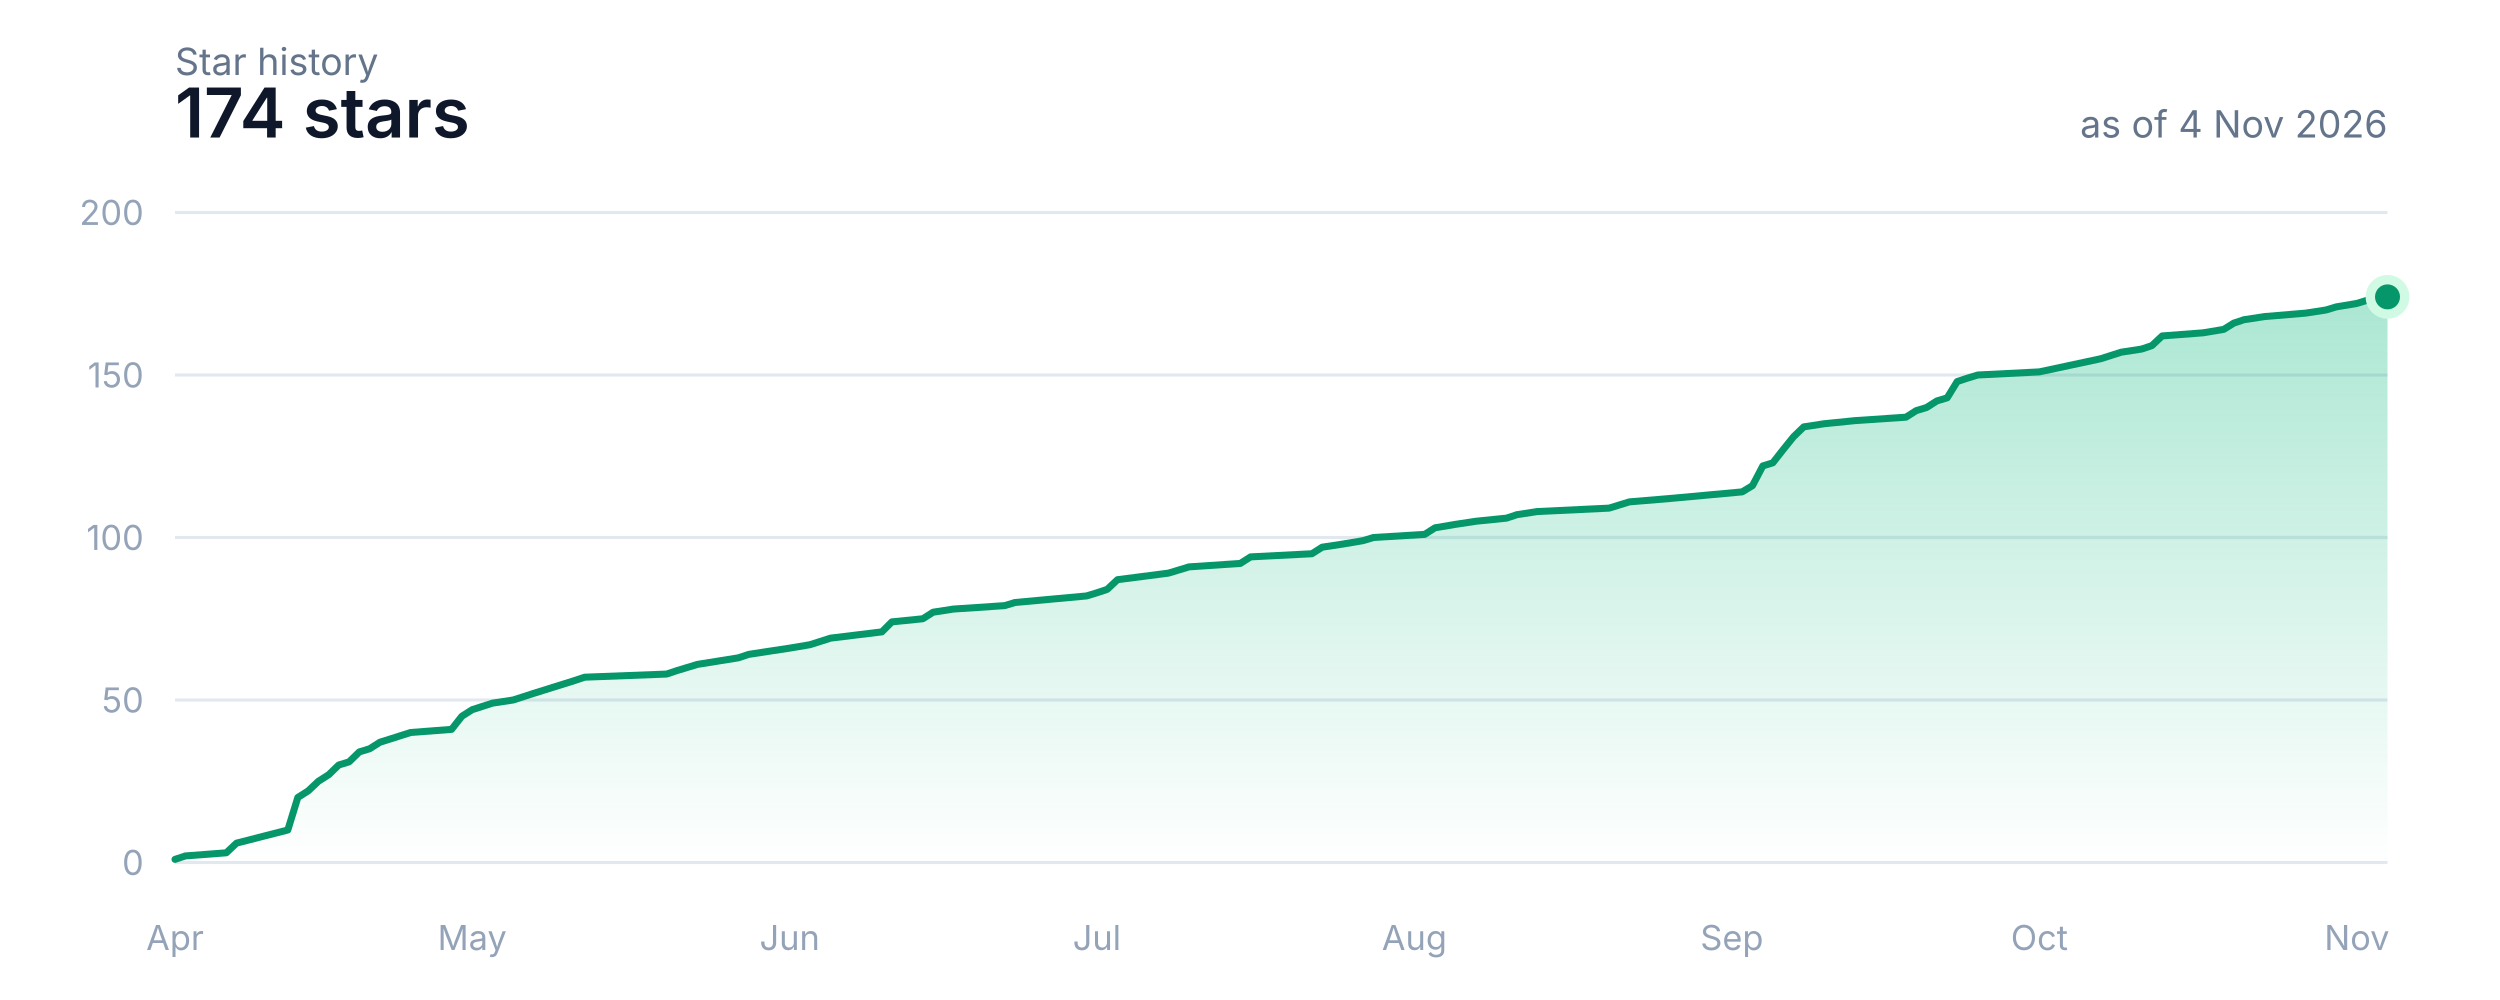
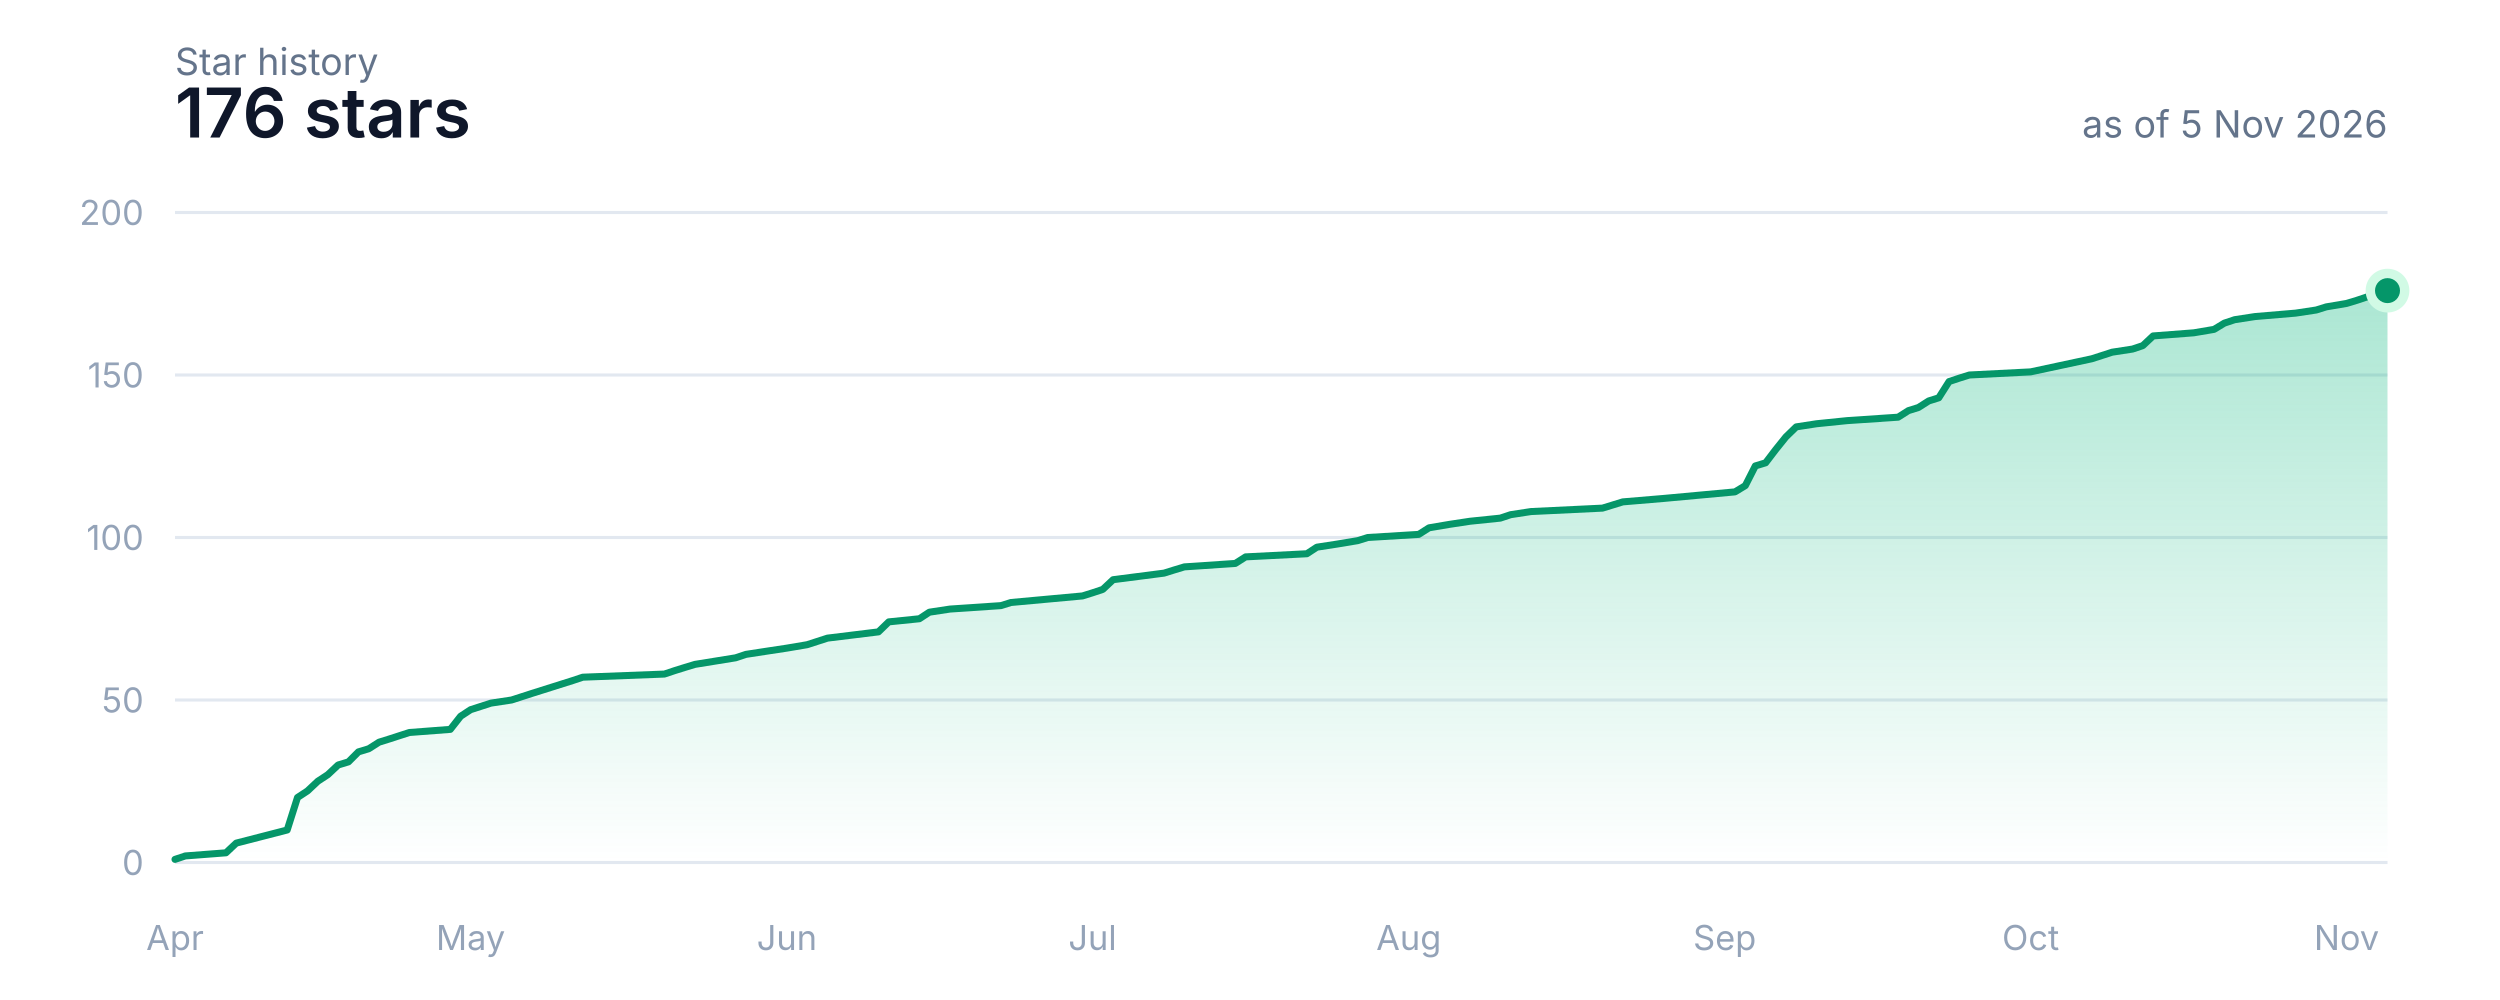
- <svg xmlns="http://www.w3.org/2000/svg" width="800" height="320" viewBox="0 0 800 320" role="img" aria-label="OpenSRE GitHub star history, 174 stars as of 2026-11-04">
+ <svg xmlns="http://www.w3.org/2000/svg" width="800" height="320" viewBox="0 0 800 320" role="img" aria-label="OpenSRE GitHub star history, 176 stars as of 2026-11-05">
  <rect width="100%" height="100%" fill="#ffffff" />
  <text x="56" y="24" fill="#64748b" font-family="ui-sans-serif, system-ui, -apple-system, sans-serif" font-size="12">Star history</text>
-   <text x="56" y="44" fill="#0f172a" font-family="ui-sans-serif, system-ui, -apple-system, sans-serif" font-size="22" font-weight="600">174 stars</text>
-   <text x="764" y="44" fill="#64748b" font-family="ui-sans-serif, system-ui, -apple-system, sans-serif" font-size="12" text-anchor="end">as of 4 Nov 2026</text>
+   <text x="56" y="44" fill="#0f172a" font-family="ui-sans-serif, system-ui, -apple-system, sans-serif" font-size="22" font-weight="600">176 stars</text>
+   <text x="764" y="44" fill="#64748b" font-family="ui-sans-serif, system-ui, -apple-system, sans-serif" font-size="12" text-anchor="end">as of 5 Nov 2026</text>
  <g font-family="ui-sans-serif, system-ui, -apple-system, sans-serif">
    <line x1="56" y1="276.0" x2="764" y2="276.0" stroke="#e2e8f0" stroke-width="1" />
    <text x="46" y="276.0" fill="#94a3b8" font-size="11" text-anchor="end" dominant-baseline="middle">0</text>
    <line x1="56" y1="224.0" x2="764" y2="224.0" stroke="#e2e8f0" stroke-width="1" />
    <text x="46" y="224.0" fill="#94a3b8" font-size="11" text-anchor="end" dominant-baseline="middle">50</text>
    <line x1="56" y1="172.0" x2="764" y2="172.0" stroke="#e2e8f0" stroke-width="1" />
    <text x="46" y="172.0" fill="#94a3b8" font-size="11" text-anchor="end" dominant-baseline="middle">100</text>
    <line x1="56" y1="120.0" x2="764" y2="120.0" stroke="#e2e8f0" stroke-width="1" />
    <text x="46" y="120.0" fill="#94a3b8" font-size="11" text-anchor="end" dominant-baseline="middle">150</text>
    <line x1="56" y1="68.0" x2="764" y2="68.0" stroke="#e2e8f0" stroke-width="1" />
    <text x="46" y="68.0" fill="#94a3b8" font-size="11" text-anchor="end" dominant-baseline="middle">200</text>
    <text x="56.0" y="304" fill="#94a3b8" font-size="11" text-anchor="middle">Apr</text>
-     <text x="151.1" y="304" fill="#94a3b8" font-size="11" text-anchor="middle">May</text>
-     <text x="252.7" y="304" fill="#94a3b8" font-size="11" text-anchor="middle">Jun</text>
-     <text x="351.0" y="304" fill="#94a3b8" font-size="11" text-anchor="middle">Jul</text>
-     <text x="452.6" y="304" fill="#94a3b8" font-size="11" text-anchor="middle">Aug</text>
-     <text x="554.2" y="304" fill="#94a3b8" font-size="11" text-anchor="middle">Sep</text>
-     <text x="652.6" y="304" fill="#94a3b8" font-size="11" text-anchor="middle">Oct</text>
-     <text x="754.2" y="304" fill="#94a3b8" font-size="11" text-anchor="middle">Nov</text>
+     <text x="150.6" y="304" fill="#94a3b8" font-size="11" text-anchor="middle">May</text>
+     <text x="251.8" y="304" fill="#94a3b8" font-size="11" text-anchor="middle">Jun</text>
+     <text x="349.6" y="304" fill="#94a3b8" font-size="11" text-anchor="middle">Jul</text>
+     <text x="450.8" y="304" fill="#94a3b8" font-size="11" text-anchor="middle">Aug</text>
+     <text x="551.9" y="304" fill="#94a3b8" font-size="11" text-anchor="middle">Sep</text>
+     <text x="649.8" y="304" fill="#94a3b8" font-size="11" text-anchor="middle">Oct</text>
+     <text x="750.9" y="304" fill="#94a3b8" font-size="11" text-anchor="middle">Nov</text>
  </g>
  <defs>
    <linearGradient id="fill-light" x1="0" y1="0" x2="0" y2="1">
      <stop offset="0%" stop-color="#10b981" stop-opacity="0.35" />
      <stop offset="100%" stop-color="#10b981" stop-opacity="0" />
    </linearGradient>
  </defs>
-   <path d="M56.0,275.0 L59.3,273.9 L72.4,272.9 L75.7,269.8 L92.1,265.6 L95.3,255.2 L98.6,253.1 L101.9,250.0 L105.2,247.9 L108.4,244.8 L111.7,243.8 L115.0,240.6 L118.3,239.6 L121.6,237.5 L124.8,236.5 L131.4,234.4 L144.5,233.4 L147.8,229.2 L151.1,227.1 L157.6,225.0 L164.2,224.0 L170.7,221.9 L183.8,217.8 L187.1,216.7 L213.3,215.7 L216.6,214.6 L219.9,213.6 L223.2,212.6 L236.3,210.5 L239.6,209.4 L246.1,208.4 L252.7,207.4 L259.2,206.3 L265.8,204.2 L282.2,202.2 L285.4,199.0 L295.3,198.0 L298.6,195.9 L305.1,194.9 L321.5,193.8 L324.8,192.8 L347.7,190.7 L351.0,189.7 L354.3,188.6 L357.6,185.5 L373.9,183.4 L377.2,182.4 L380.5,181.4 L396.9,180.3 L400.2,178.2 L419.8,177.2 L423.1,175.1 L429.7,174.1 L436.2,173.0 L439.5,172.0 L455.9,171.0 L459.2,168.9 L465.7,167.8 L472.3,166.8 L482.1,165.8 L485.4,164.7 L491.9,163.7 L514.9,162.6 L521.4,160.6 L534.6,159.5 L557.5,157.4 L560.8,155.4 L564.1,149.1 L567.3,148.1 L570.6,143.9 L573.9,139.8 L577.2,136.6 L583.7,135.6 L593.6,134.6 L609.9,133.5 L613.2,131.4 L616.5,130.4 L619.8,128.3 L623.1,127.3 L626.3,122.1 L629.6,121.0 L632.9,120.0 L652.6,119.0 L672.2,114.8 L678.8,112.7 L685.3,111.7 L688.6,110.6 L691.9,107.5 L705.0,106.5 L711.6,105.4 L714.8,103.4 L718.1,102.3 L724.7,101.3 L737.8,100.2 L744.3,99.2 L747.6,98.2 L754.2,97.1 L757.4,96.1 L760.7,95.0 L764.0,95.0 L764.0,276.0 L56.0,276.0 Z" fill="url(#fill-light)" />
-   <path d="M56.0,275.0 L59.3,273.9 L72.4,272.9 L75.7,269.8 L92.1,265.6 L95.3,255.2 L98.6,253.1 L101.9,250.0 L105.2,247.9 L108.4,244.8 L111.7,243.8 L115.0,240.6 L118.3,239.6 L121.6,237.5 L124.8,236.5 L131.4,234.4 L144.5,233.4 L147.8,229.2 L151.1,227.1 L157.6,225.0 L164.2,224.0 L170.7,221.9 L183.8,217.8 L187.1,216.7 L213.3,215.7 L216.6,214.6 L219.9,213.6 L223.2,212.6 L236.3,210.5 L239.6,209.4 L246.1,208.4 L252.7,207.4 L259.2,206.3 L265.8,204.2 L282.2,202.2 L285.4,199.0 L295.3,198.0 L298.6,195.9 L305.1,194.9 L321.5,193.8 L324.8,192.8 L347.7,190.7 L351.0,189.7 L354.3,188.6 L357.6,185.5 L373.9,183.4 L377.2,182.4 L380.5,181.4 L396.9,180.3 L400.2,178.2 L419.8,177.2 L423.1,175.1 L429.7,174.1 L436.2,173.0 L439.5,172.0 L455.9,171.0 L459.2,168.9 L465.7,167.8 L472.3,166.8 L482.1,165.8 L485.4,164.7 L491.9,163.7 L514.9,162.6 L521.4,160.6 L534.6,159.5 L557.5,157.4 L560.8,155.4 L564.1,149.1 L567.3,148.1 L570.6,143.9 L573.9,139.8 L577.2,136.6 L583.7,135.6 L593.6,134.6 L609.9,133.5 L613.2,131.4 L616.5,130.4 L619.8,128.3 L623.1,127.3 L626.3,122.1 L629.6,121.0 L632.9,120.0 L652.6,119.0 L672.2,114.8 L678.8,112.7 L685.3,111.7 L688.6,110.6 L691.9,107.5 L705.0,106.5 L711.6,105.4 L714.8,103.4 L718.1,102.3 L724.7,101.3 L737.8,100.2 L744.3,99.2 L747.6,98.2 L754.2,97.1 L757.4,96.1 L760.7,95.0 L764.0,95.0" fill="none" stroke="#059669" stroke-width="2.25" stroke-linecap="round" stroke-linejoin="round" />
-   <circle cx="764.0" cy="95.0" r="7" fill="#d1fae5" />
-   <circle cx="764.0" cy="95.0" r="4" fill="#059669" />
+   <path d="M56.0,275.0 L59.3,273.9 L72.3,272.9 L75.6,269.8 L91.9,265.6 L95.2,255.2 L98.4,253.1 L101.7,250.0 L104.9,247.9 L108.2,244.8 L111.5,243.8 L114.7,240.6 L118.0,239.6 L121.3,237.5 L124.5,236.5 L131.0,234.4 L144.1,233.4 L147.4,229.2 L150.6,227.1 L157.1,225.0 L163.7,224.0 L170.2,221.9 L183.2,217.8 L186.5,216.7 L212.6,215.7 L215.9,214.6 L219.1,213.6 L222.4,212.6 L235.4,210.5 L238.7,209.4 L245.2,208.4 L251.8,207.4 L258.3,206.3 L264.8,204.2 L281.1,202.2 L284.4,199.0 L294.2,198.0 L297.4,195.9 L304.0,194.9 L320.3,193.8 L323.5,192.8 L346.4,190.7 L349.6,189.7 L352.9,188.6 L356.2,185.5 L372.5,183.4 L375.7,182.4 L379.0,181.4 L395.3,180.3 L398.6,178.2 L418.2,177.2 L421.4,175.1 L427.9,174.1 L434.5,173.0 L437.7,172.0 L454.0,171.0 L457.3,168.9 L463.8,167.8 L470.4,166.8 L480.1,165.8 L483.4,164.7 L489.9,163.7 L512.8,162.6 L519.3,160.6 L532.4,159.5 L555.2,157.4 L558.5,155.4 L561.7,149.1 L565.0,148.1 L568.2,143.9 L571.5,139.8 L574.8,136.6 L581.3,135.6 L591.1,134.6 L607.4,133.5 L610.7,131.4 L613.9,130.4 L617.2,128.3 L620.4,127.3 L623.7,122.1 L627.0,121.0 L630.2,120.0 L649.8,119.0 L669.4,114.8 L675.9,112.7 L682.4,111.7 L685.7,110.6 L689.0,107.5 L702.0,106.5 L708.5,105.4 L711.8,103.4 L715.1,102.3 L721.6,101.3 L734.6,100.2 L741.2,99.2 L744.4,98.2 L750.9,97.1 L754.2,96.1 L757.5,95.0 L760.7,93.0 L764.0,93.0 L764.0,276.0 L56.0,276.0 Z" fill="url(#fill-light)" />
+   <path d="M56.0,275.0 L59.3,273.9 L72.3,272.9 L75.6,269.8 L91.9,265.6 L95.2,255.2 L98.4,253.1 L101.7,250.0 L104.9,247.9 L108.2,244.8 L111.5,243.8 L114.7,240.6 L118.0,239.6 L121.3,237.5 L124.5,236.5 L131.0,234.4 L144.1,233.4 L147.4,229.2 L150.6,227.1 L157.1,225.0 L163.7,224.0 L170.2,221.9 L183.2,217.8 L186.5,216.7 L212.6,215.7 L215.9,214.6 L219.1,213.6 L222.4,212.6 L235.4,210.5 L238.7,209.4 L245.2,208.4 L251.8,207.4 L258.3,206.3 L264.8,204.2 L281.1,202.2 L284.4,199.0 L294.2,198.0 L297.4,195.9 L304.0,194.9 L320.3,193.8 L323.5,192.8 L346.4,190.7 L349.6,189.7 L352.9,188.6 L356.2,185.5 L372.5,183.4 L375.7,182.4 L379.0,181.4 L395.3,180.3 L398.6,178.2 L418.2,177.2 L421.4,175.1 L427.9,174.1 L434.5,173.0 L437.7,172.0 L454.0,171.0 L457.3,168.9 L463.8,167.8 L470.4,166.8 L480.1,165.8 L483.4,164.7 L489.9,163.7 L512.8,162.6 L519.3,160.6 L532.4,159.5 L555.2,157.4 L558.5,155.4 L561.7,149.1 L565.0,148.1 L568.2,143.9 L571.5,139.8 L574.8,136.6 L581.3,135.6 L591.1,134.6 L607.4,133.5 L610.7,131.4 L613.9,130.4 L617.2,128.3 L620.4,127.3 L623.7,122.1 L627.0,121.0 L630.2,120.0 L649.8,119.0 L669.4,114.8 L675.9,112.7 L682.4,111.7 L685.7,110.6 L689.0,107.5 L702.0,106.5 L708.5,105.4 L711.8,103.4 L715.1,102.3 L721.6,101.3 L734.6,100.2 L741.2,99.2 L744.4,98.2 L750.9,97.1 L754.2,96.1 L757.5,95.0 L760.7,93.0 L764.0,93.0" fill="none" stroke="#059669" stroke-width="2.25" stroke-linecap="round" stroke-linejoin="round" />
+   <circle cx="764.0" cy="93.0" r="7" fill="#d1fae5" />
+   <circle cx="764.0" cy="93.0" r="4" fill="#059669" />
</svg>
